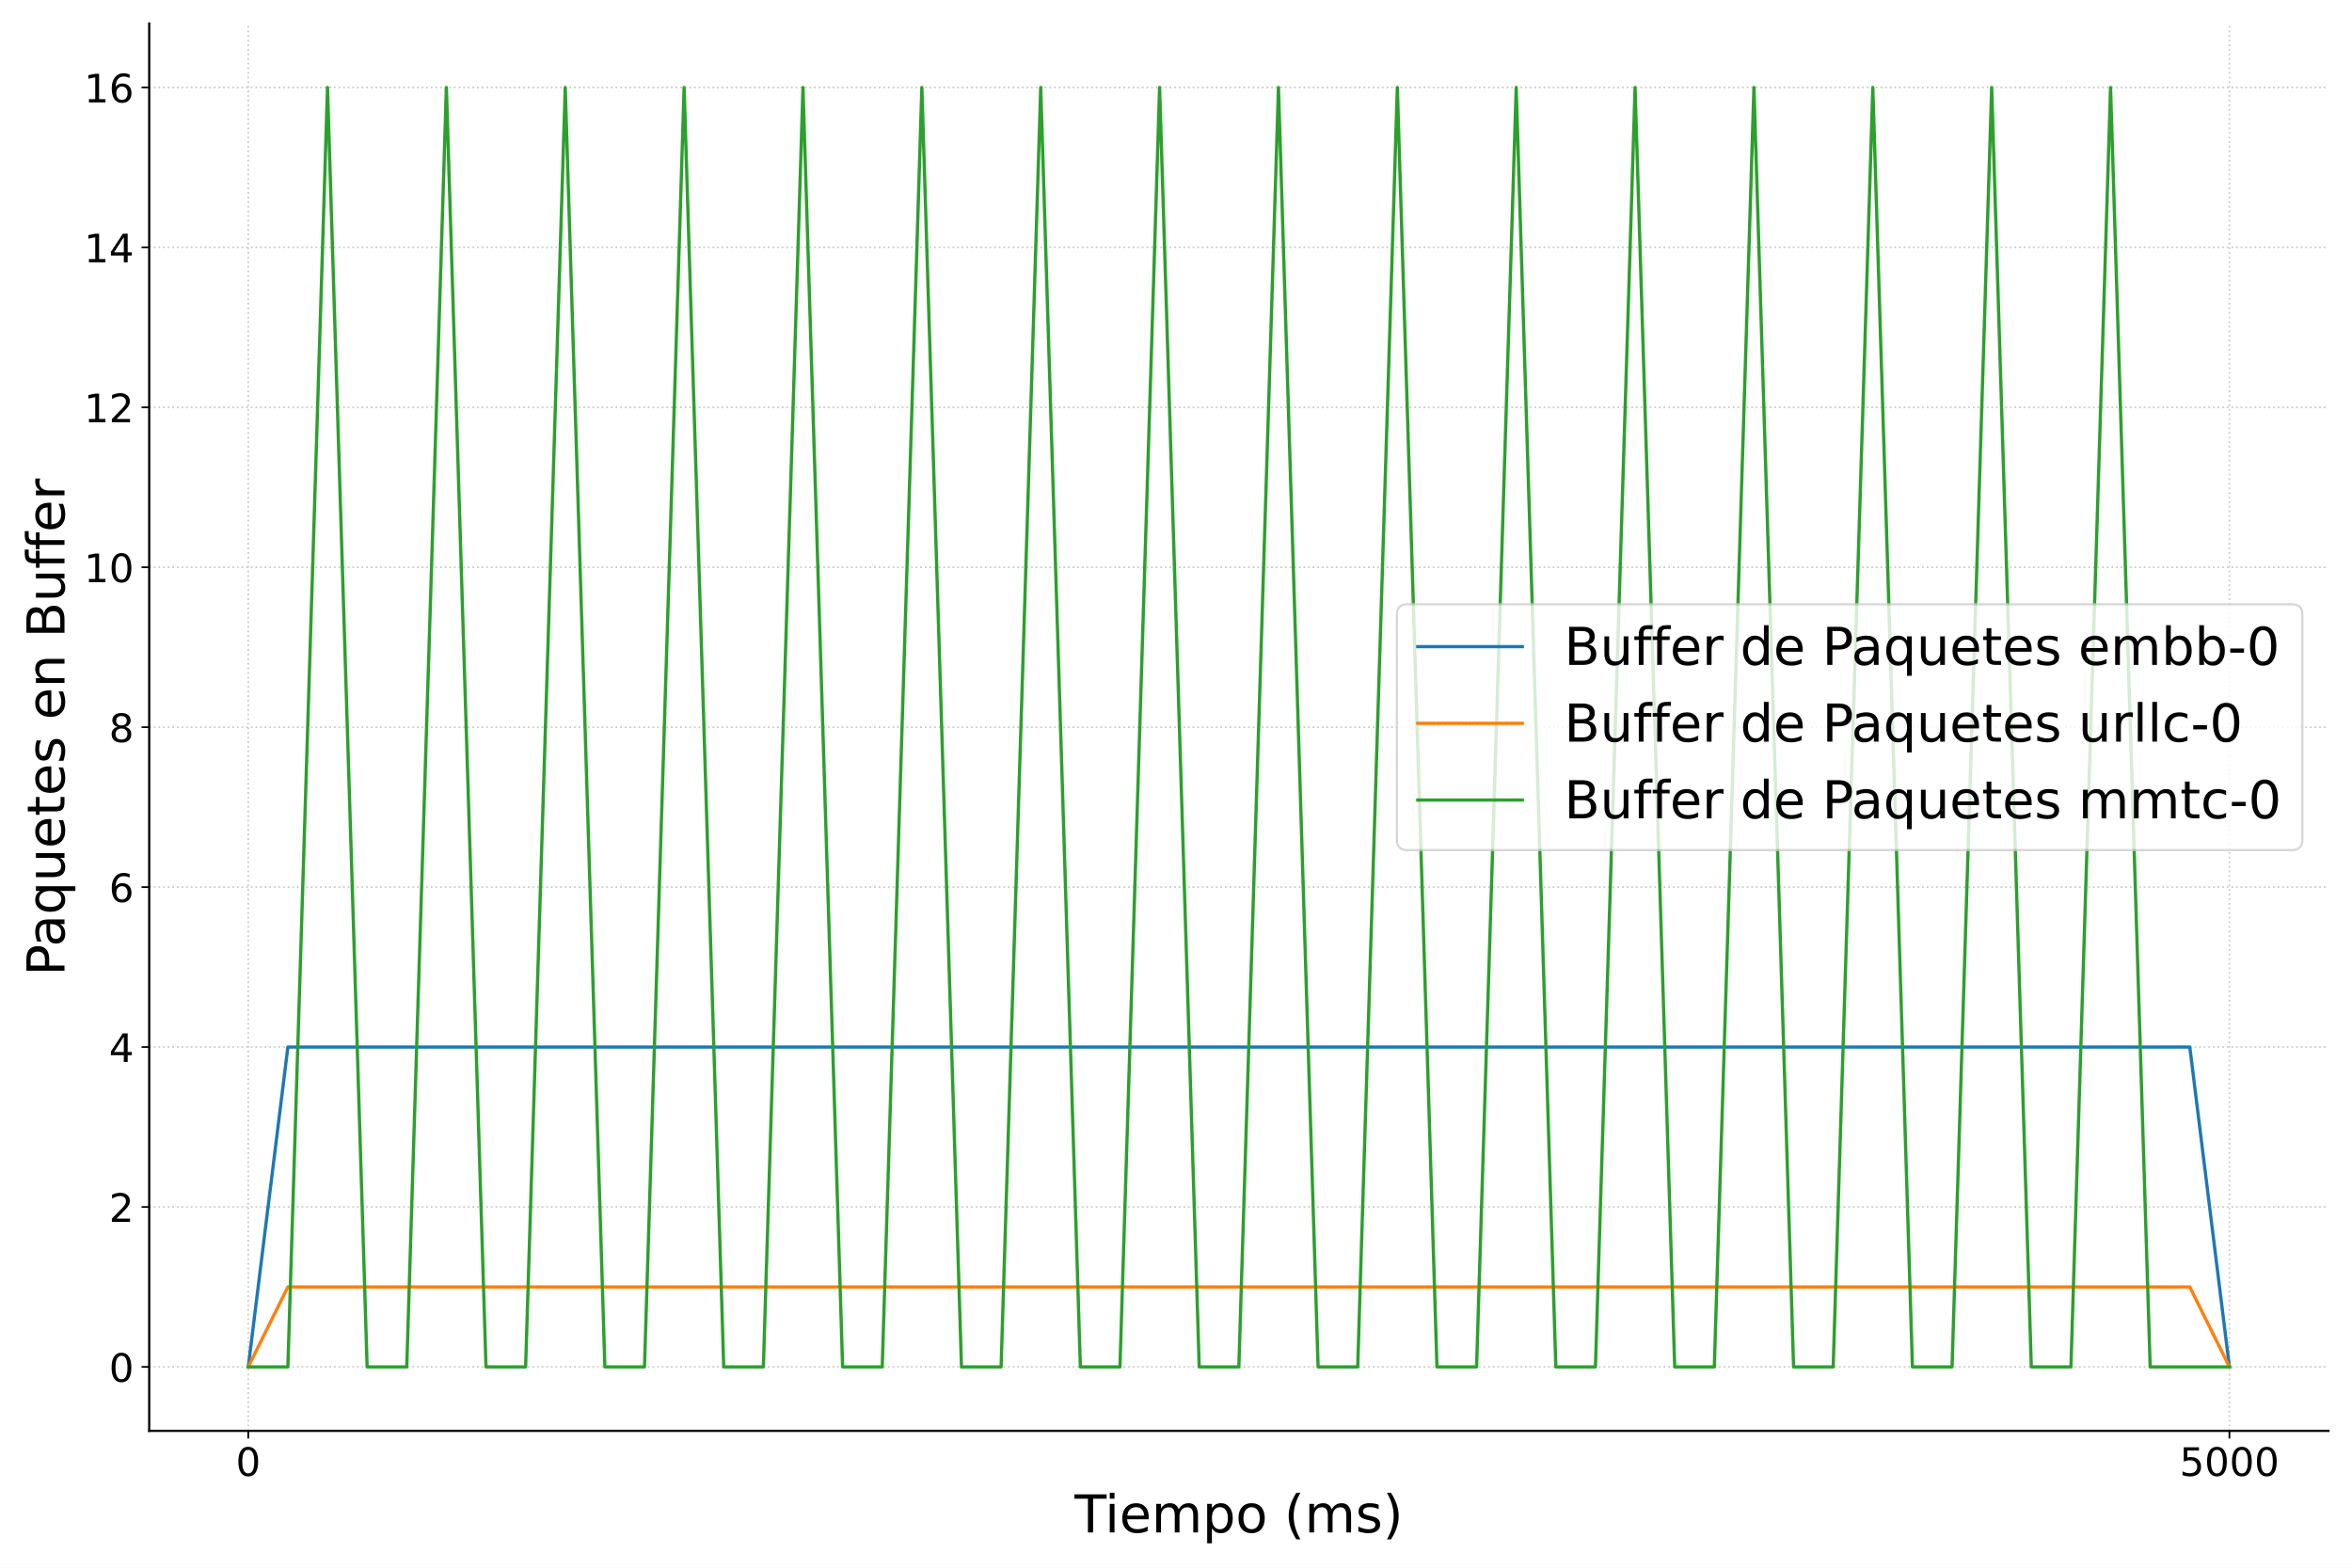
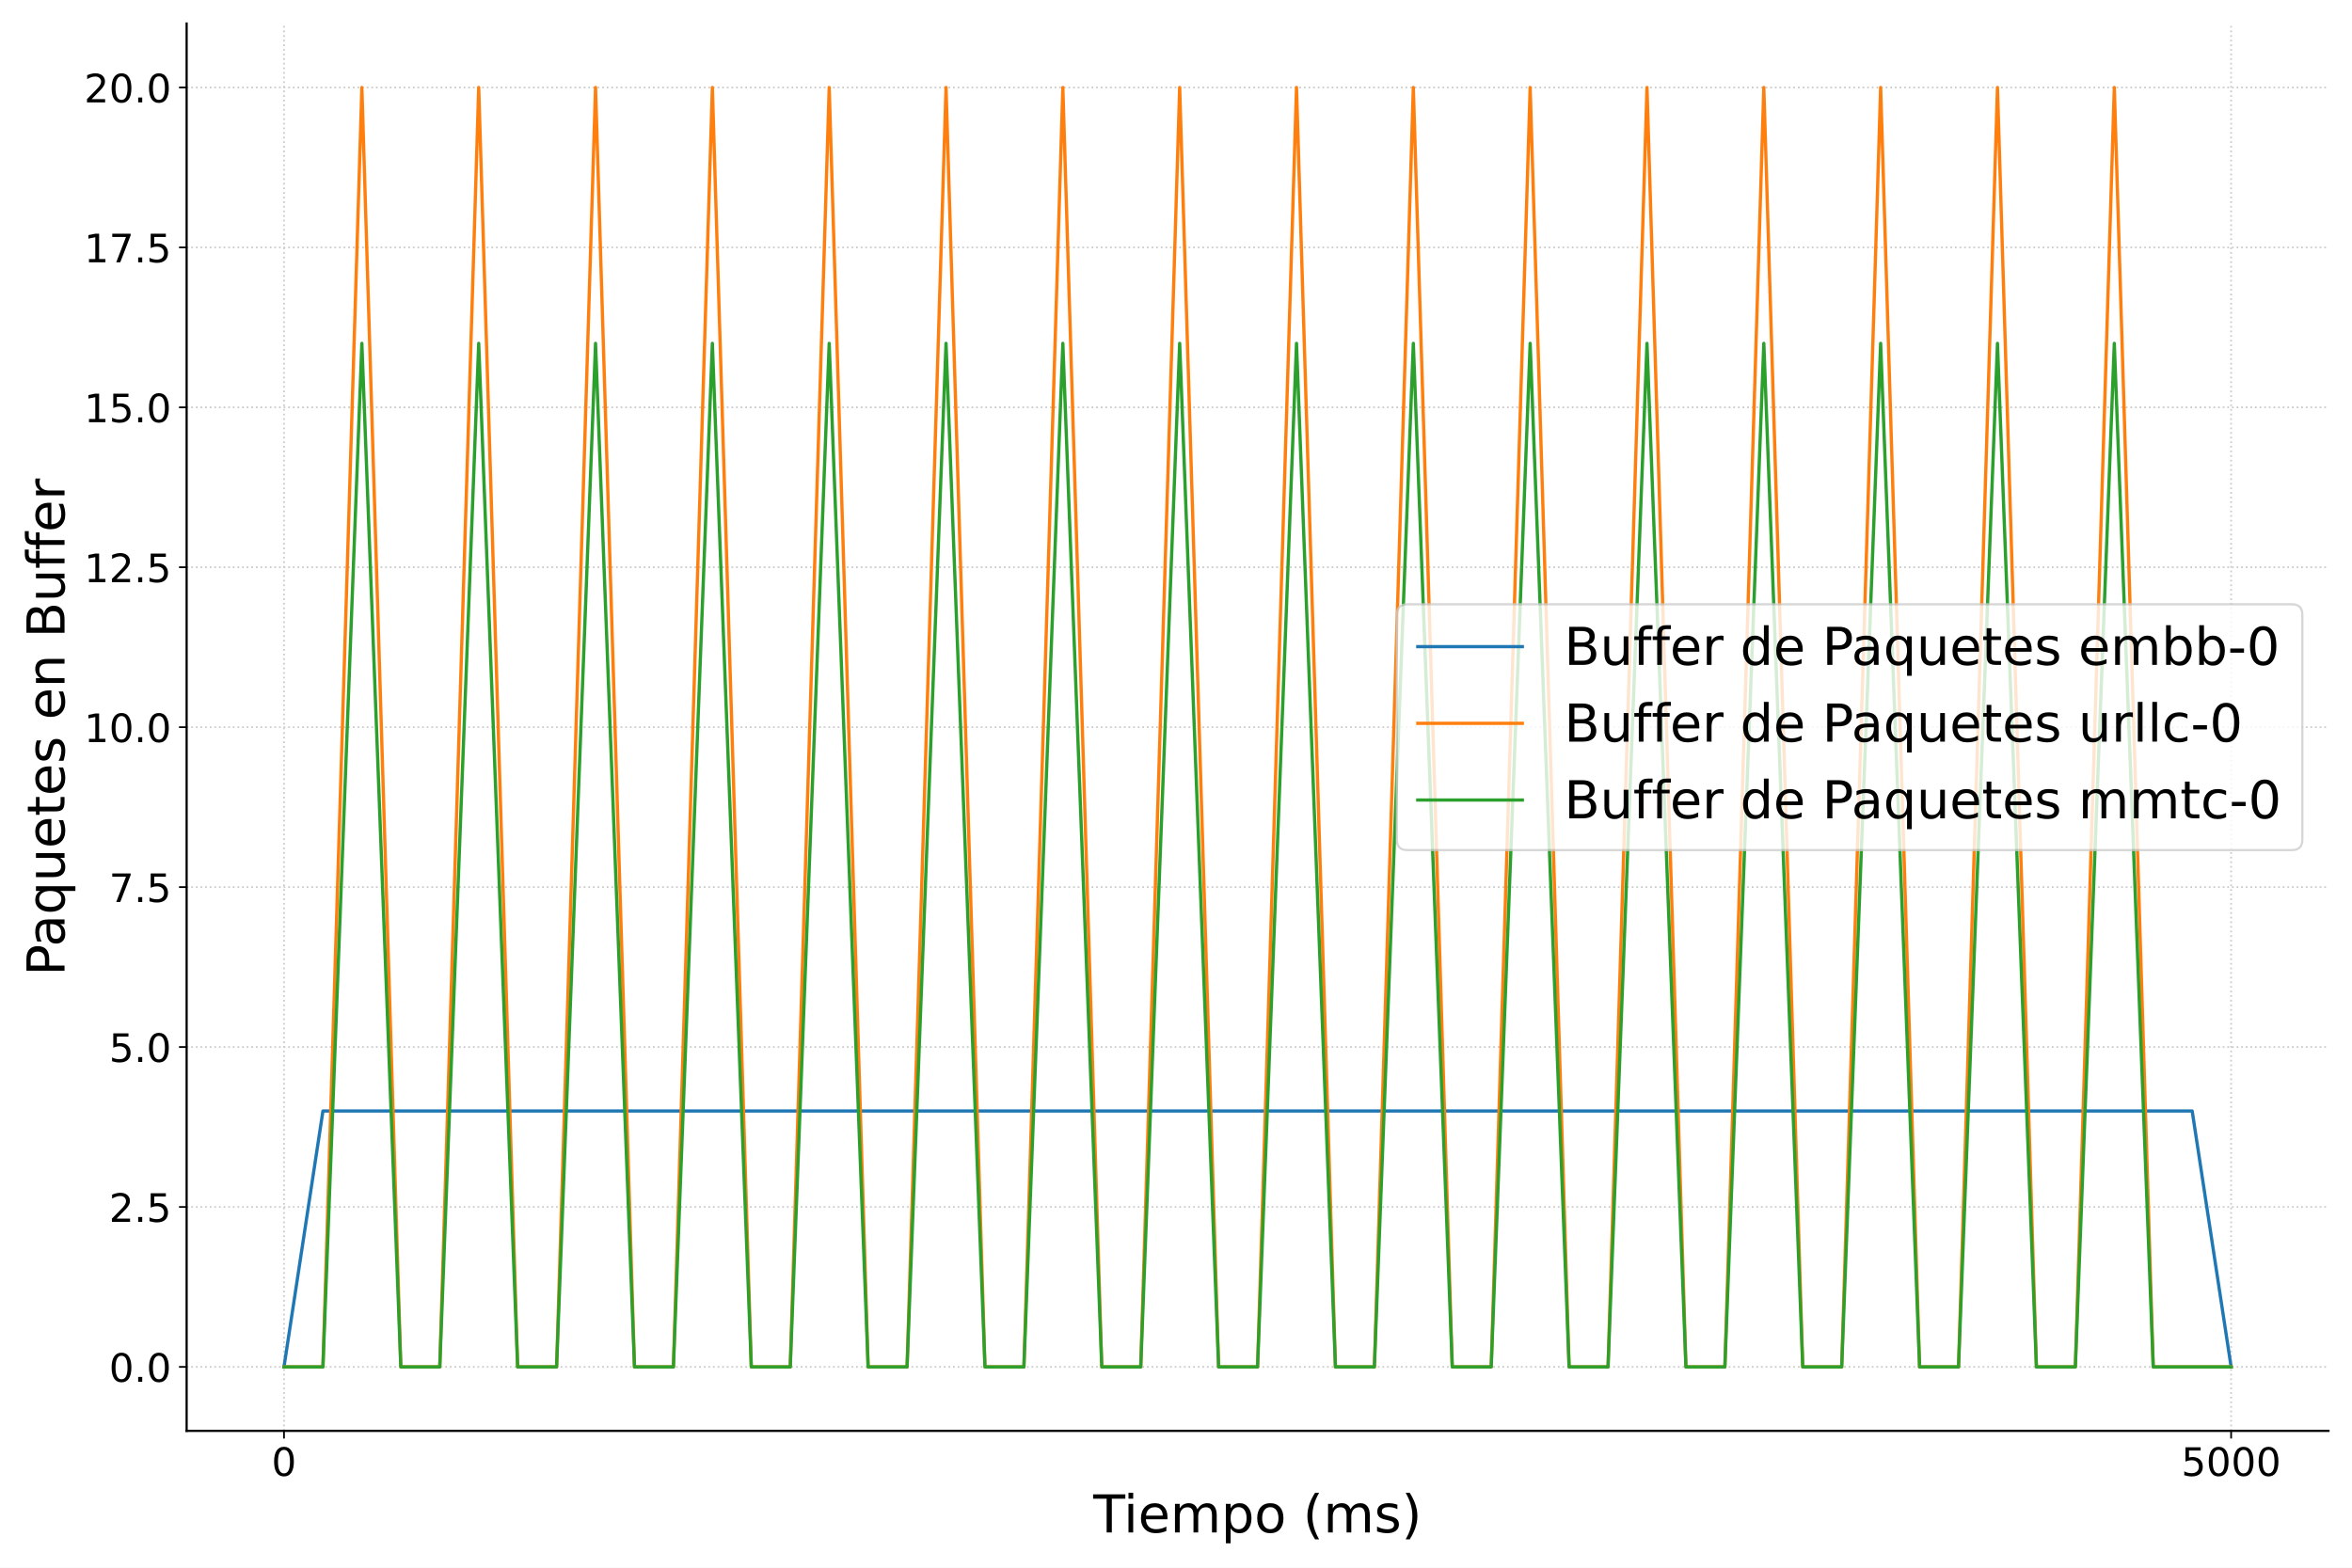
<svg xmlns="http://www.w3.org/2000/svg" xmlns:xlink="http://www.w3.org/1999/xlink" width="1080pt" height="720pt" viewBox="0 0 1080 720" version="1.1">
  <defs>
    <style type="text/css">*{stroke-linejoin: round; stroke-linecap: butt}</style>
  </defs>
  <g id="figure_1">
    <g id="patch_1">
      <path d="M 0 720  L 1080 720  L 1080 0  L 0 0  z " style="fill: #ffffff" />
    </g>
    <g id="axes_1">
      <g id="patch_2">
-         <path d="M 68.51 657.16  L 1069.2 657.16  L 1069.2 10.8  L 68.51 10.8  z " style="fill: #ffffff" />
+         <path d="M 85.7 657.16  L 1069.2 657.16  L 1069.2 10.8  L 85.7 10.8  z " style="fill: #ffffff" />
      </g>
      <g id="matplotlib.axis_1">
        <g id="xtick_1">
          <g id="line2d_1">
-             <path d="M 113.996 657.16  L 113.996 10.8  " clip-path="url(#pd07a4bc8cd)" style="fill: none; stroke-dasharray: 0.8,1.32; stroke-dashoffset: 0; stroke: #cccccc; stroke-width: 0.8" />
+             <path d="M 130.405 657.16  L 130.405 10.8  " clip-path="url(#p258add3bce)" style="fill: none; stroke-dasharray: 0.8,1.32; stroke-dashoffset: 0; stroke: #cccccc; stroke-width: 0.8" />
          </g>
          <g id="line2d_2">
            <defs>
-               <path id="mb78ee689a9" d="M 0 0  L 0 3.5  " style="stroke: #000000; stroke-width: 0.8" />
-             </defs>
-             <g>
-               <use xlink:href="#mb78ee689a9" x="113.996" y="657.16" style="stroke: #000000; stroke-width: 0.8" />
+               <path id="m4ba934e1a2" d="M 0 0  L 0 3.5  " style="stroke: #000000; stroke-width: 0.8" />
+             </defs>
+             <g>
+               <use xlink:href="#m4ba934e1a2" x="130.405" y="657.16" style="stroke: #000000; stroke-width: 0.8" />
            </g>
          </g>
          <g id="text_1">
-             <g transform="translate(108.2697 677.8372) scale(0.18 -0.18)">
+             <g transform="translate(124.6783 677.8372) scale(0.18 -0.18)">
              <defs>
                <path id="DejaVuSans-30" d="M 2034 4250  Q 1547 4250 1301 3770  Q 1056 3291 1056 2328  Q 1056 1369 1301 889  Q 1547 409 2034 409  Q 2525 409 2770 889  Q 3016 1369 3016 2328  Q 3016 3291 2770 3770  Q 2525 4250 2034 4250  z M 2034 4750  Q 2819 4750 3233 4129  Q 3647 3509 3647 2328  Q 3647 1150 3233 529  Q 2819 -91 2034 -91  Q 1250 -91 836 529  Q 422 1150 422 2328  Q 422 3509 836 4129  Q 1250 4750 2034 4750  z " transform="scale(0.015625)" />
              </defs>
              <use xlink:href="#DejaVuSans-30" />
            </g>
          </g>
        </g>
        <g id="xtick_2">
          <g id="line2d_3">
-             <path d="M 1023.714 657.16  L 1023.714 10.8  " clip-path="url(#pd07a4bc8cd)" style="fill: none; stroke-dasharray: 0.8,1.32; stroke-dashoffset: 0; stroke: #cccccc; stroke-width: 0.8" />
+             <path d="M 1024.495 657.16  L 1024.495 10.8  " clip-path="url(#p258add3bce)" style="fill: none; stroke-dasharray: 0.8,1.32; stroke-dashoffset: 0; stroke: #cccccc; stroke-width: 0.8" />
          </g>
          <g id="line2d_4">
            <g>
-               <use xlink:href="#mb78ee689a9" x="1023.714" y="657.16" style="stroke: #000000; stroke-width: 0.8" />
+               <use xlink:href="#m4ba934e1a2" x="1024.495" y="657.16" style="stroke: #000000; stroke-width: 0.8" />
            </g>
          </g>
          <g id="text_2">
-             <g transform="translate(1000.809 677.8372) scale(0.18 -0.18)">
+             <g transform="translate(1001.59 677.8372) scale(0.18 -0.18)">
              <defs>
                <path id="DejaVuSans-35" d="M 691 4666  L 3169 4666  L 3169 4134  L 1269 4134  L 1269 2991  Q 1406 3038 1543 3061  Q 1681 3084 1819 3084  Q 2600 3084 3056 2656  Q 3513 2228 3513 1497  Q 3513 744 3044 326  Q 2575 -91 1722 -91  Q 1428 -91 1123 -41  Q 819 9 494 109  L 494 744  Q 775 591 1075 516  Q 1375 441 1709 441  Q 2250 441 2565 725  Q 2881 1009 2881 1497  Q 2881 1984 2565 2268  Q 2250 2553 1709 2553  Q 1456 2553 1204 2497  Q 953 2441 691 2322  L 691 4666  z " transform="scale(0.015625)" />
              </defs>
              <use xlink:href="#DejaVuSans-35" />
              <use xlink:href="#DejaVuSans-30" x="63.623" />
              <use xlink:href="#DejaVuSans-30" x="127.246" />
              <use xlink:href="#DejaVuSans-30" x="190.869" />
            </g>
          </g>
        </g>
        <g id="text_3">
-           <g transform="translate(493.4162 703.8169) scale(0.24 -0.24)">
+           <g transform="translate(502.0113 703.8169) scale(0.24 -0.24)">
            <defs>
              <path id="DejaVuSans-54" d="M -19 4666  L 3928 4666  L 3928 4134  L 2272 4134  L 2272 0  L 1638 0  L 1638 4134  L -19 4134  L -19 4666  z " transform="scale(0.015625)" />
              <path id="DejaVuSans-69" d="M 603 3500  L 1178 3500  L 1178 0  L 603 0  L 603 3500  z M 603 4863  L 1178 4863  L 1178 4134  L 603 4134  L 603 4863  z " transform="scale(0.015625)" />
              <path id="DejaVuSans-65" d="M 3597 1894  L 3597 1613  L 953 1613  Q 991 1019 1311 708  Q 1631 397 2203 397  Q 2534 397 2845 478  Q 3156 559 3463 722  L 3463 178  Q 3153 47 2828 -22  Q 2503 -91 2169 -91  Q 1331 -91 842 396  Q 353 884 353 1716  Q 353 2575 817 3079  Q 1281 3584 2069 3584  Q 2775 3584 3186 3129  Q 3597 2675 3597 1894  z M 3022 2063  Q 3016 2534 2758 2815  Q 2500 3097 2075 3097  Q 1594 3097 1305 2825  Q 1016 2553 972 2059  L 3022 2063  z " transform="scale(0.015625)" />
              <path id="DejaVuSans-6d" d="M 3328 2828  Q 3544 3216 3844 3400  Q 4144 3584 4550 3584  Q 5097 3584 5394 3201  Q 5691 2819 5691 2113  L 5691 0  L 5113 0  L 5113 2094  Q 5113 2597 4934 2840  Q 4756 3084 4391 3084  Q 3944 3084 3684 2787  Q 3425 2491 3425 1978  L 3425 0  L 2847 0  L 2847 2094  Q 2847 2600 2669 2842  Q 2491 3084 2119 3084  Q 1678 3084 1418 2786  Q 1159 2488 1159 1978  L 1159 0  L 581 0  L 581 3500  L 1159 3500  L 1159 2956  Q 1356 3278 1631 3431  Q 1906 3584 2284 3584  Q 2666 3584 2933 3390  Q 3200 3197 3328 2828  z " transform="scale(0.015625)" />
              <path id="DejaVuSans-70" d="M 1159 525  L 1159 -1331  L 581 -1331  L 581 3500  L 1159 3500  L 1159 2969  Q 1341 3281 1617 3432  Q 1894 3584 2278 3584  Q 2916 3584 3314 3078  Q 3713 2572 3713 1747  Q 3713 922 3314 415  Q 2916 -91 2278 -91  Q 1894 -91 1617 61  Q 1341 213 1159 525  z M 3116 1747  Q 3116 2381 2855 2742  Q 2594 3103 2138 3103  Q 1681 3103 1420 2742  Q 1159 2381 1159 1747  Q 1159 1113 1420 752  Q 1681 391 2138 391  Q 2594 391 2855 752  Q 3116 1113 3116 1747  z " transform="scale(0.015625)" />
              <path id="DejaVuSans-6f" d="M 1959 3097  Q 1497 3097 1228 2736  Q 959 2375 959 1747  Q 959 1119 1226 758  Q 1494 397 1959 397  Q 2419 397 2687 759  Q 2956 1122 2956 1747  Q 2956 2369 2687 2733  Q 2419 3097 1959 3097  z M 1959 3584  Q 2709 3584 3137 3096  Q 3566 2609 3566 1747  Q 3566 888 3137 398  Q 2709 -91 1959 -91  Q 1206 -91 779 398  Q 353 888 353 1747  Q 353 2609 779 3096  Q 1206 3584 1959 3584  z " transform="scale(0.015625)" />
              <path id="DejaVuSans-20" transform="scale(0.015625)" />
              <path id="DejaVuSans-28" d="M 1984 4856  Q 1566 4138 1362 3434  Q 1159 2731 1159 2009  Q 1159 1288 1364 580  Q 1569 -128 1984 -844  L 1484 -844  Q 1016 -109 783 600  Q 550 1309 550 2009  Q 550 2706 781 3412  Q 1013 4119 1484 4856  L 1984 4856  z " transform="scale(0.015625)" />
              <path id="DejaVuSans-73" d="M 2834 3397  L 2834 2853  Q 2591 2978 2328 3040  Q 2066 3103 1784 3103  Q 1356 3103 1142 2972  Q 928 2841 928 2578  Q 928 2378 1081 2264  Q 1234 2150 1697 2047  L 1894 2003  Q 2506 1872 2764 1633  Q 3022 1394 3022 966  Q 3022 478 2636 193  Q 2250 -91 1575 -91  Q 1294 -91 989 -36  Q 684 19 347 128  L 347 722  Q 666 556 975 473  Q 1284 391 1588 391  Q 1994 391 2212 530  Q 2431 669 2431 922  Q 2431 1156 2273 1281  Q 2116 1406 1581 1522  L 1381 1569  Q 847 1681 609 1914  Q 372 2147 372 2553  Q 372 3047 722 3315  Q 1072 3584 1716 3584  Q 2034 3584 2315 3537  Q 2597 3491 2834 3397  z " transform="scale(0.015625)" />
              <path id="DejaVuSans-29" d="M 513 4856  L 1013 4856  Q 1481 4119 1714 3412  Q 1947 2706 1947 2009  Q 1947 1309 1714 600  Q 1481 -109 1013 -844  L 513 -844  Q 928 -128 1133 580  Q 1338 1288 1338 2009  Q 1338 2731 1133 3434  Q 928 4138 513 4856  z " transform="scale(0.015625)" />
            </defs>
            <use xlink:href="#DejaVuSans-54" />
            <use xlink:href="#DejaVuSans-69" x="57.959" />
            <use xlink:href="#DejaVuSans-65" x="85.742" />
            <use xlink:href="#DejaVuSans-6d" x="147.266" />
            <use xlink:href="#DejaVuSans-70" x="244.678" />
            <use xlink:href="#DejaVuSans-6f" x="308.154" />
            <use xlink:href="#DejaVuSans-20" x="369.336" />
            <use xlink:href="#DejaVuSans-28" x="401.123" />
            <use xlink:href="#DejaVuSans-6d" x="440.137" />
            <use xlink:href="#DejaVuSans-73" x="537.549" />
            <use xlink:href="#DejaVuSans-29" x="589.648" />
          </g>
        </g>
      </g>
      <g id="matplotlib.axis_2">
        <g id="ytick_1">
          <g id="line2d_5">
-             <path d="M 68.51 627.78  L 1069.2 627.78  " clip-path="url(#pd07a4bc8cd)" style="fill: none; stroke-dasharray: 0.8,1.32; stroke-dashoffset: 0; stroke: #cccccc; stroke-width: 0.8" />
+             <path d="M 85.7 627.78  L 1069.2 627.78  " clip-path="url(#p258add3bce)" style="fill: none; stroke-dasharray: 0.8,1.32; stroke-dashoffset: 0; stroke: #cccccc; stroke-width: 0.8" />
          </g>
          <g id="line2d_6">
            <defs>
-               <path id="m07094b5375" d="M 0 0  L -3.5 0  " style="stroke: #000000; stroke-width: 0.8" />
-             </defs>
-             <g>
-               <use xlink:href="#m07094b5375" x="68.51" y="627.78" style="stroke: #000000; stroke-width: 0.8" />
+               <path id="mcdfabe8290" d="M 0 0  L -3.5 0  " style="stroke: #000000; stroke-width: 0.8" />
+             </defs>
+             <g>
+               <use xlink:href="#mcdfabe8290" x="85.7" y="627.78" style="stroke: #000000; stroke-width: 0.8" />
            </g>
          </g>
          <g id="text_4">
-             <g transform="translate(50.0575 634.6186) scale(0.18 -0.18)">
+             <g transform="translate(50.07438 634.6186) scale(0.18 -0.18)">
+               <defs>
+                 <path id="DejaVuSans-2e" d="M 684 794  L 1344 794  L 1344 0  L 684 0  L 684 794  z " transform="scale(0.015625)" />
+               </defs>
              <use xlink:href="#DejaVuSans-30" />
+               <use xlink:href="#DejaVuSans-2e" x="63.623" />
+               <use xlink:href="#DejaVuSans-30" x="95.41" />
            </g>
          </g>
        </g>
        <g id="ytick_2">
          <g id="line2d_7">
-             <path d="M 68.51 554.33  L 1069.2 554.33  " clip-path="url(#pd07a4bc8cd)" style="fill: none; stroke-dasharray: 0.8,1.32; stroke-dashoffset: 0; stroke: #cccccc; stroke-width: 0.8" />
+             <path d="M 85.7 554.33  L 1069.2 554.33  " clip-path="url(#p258add3bce)" style="fill: none; stroke-dasharray: 0.8,1.32; stroke-dashoffset: 0; stroke: #cccccc; stroke-width: 0.8" />
          </g>
          <g id="line2d_8">
            <g>
-               <use xlink:href="#m07094b5375" x="68.51" y="554.33" style="stroke: #000000; stroke-width: 0.8" />
+               <use xlink:href="#mcdfabe8290" x="85.7" y="554.33" style="stroke: #000000; stroke-width: 0.8" />
            </g>
          </g>
          <g id="text_5">
-             <g transform="translate(50.0575 561.1686) scale(0.18 -0.18)">
+             <g transform="translate(50.07438 561.1686) scale(0.18 -0.18)">
              <defs>
                <path id="DejaVuSans-32" d="M 1228 531  L 3431 531  L 3431 0  L 469 0  L 469 531  Q 828 903 1448 1529  Q 2069 2156 2228 2338  Q 2531 2678 2651 2914  Q 2772 3150 2772 3378  Q 2772 3750 2511 3984  Q 2250 4219 1831 4219  Q 1534 4219 1204 4116  Q 875 4013 500 3803  L 500 4441  Q 881 4594 1212 4672  Q 1544 4750 1819 4750  Q 2544 4750 2975 4387  Q 3406 4025 3406 3419  Q 3406 3131 3298 2873  Q 3191 2616 2906 2266  Q 2828 2175 2409 1742  Q 1991 1309 1228 531  z " transform="scale(0.015625)" />
              </defs>
              <use xlink:href="#DejaVuSans-32" />
+               <use xlink:href="#DejaVuSans-2e" x="63.623" />
+               <use xlink:href="#DejaVuSans-35" x="95.41" />
            </g>
          </g>
        </g>
        <g id="ytick_3">
          <g id="line2d_9">
-             <path d="M 68.51 480.88  L 1069.2 480.88  " clip-path="url(#pd07a4bc8cd)" style="fill: none; stroke-dasharray: 0.8,1.32; stroke-dashoffset: 0; stroke: #cccccc; stroke-width: 0.8" />
+             <path d="M 85.7 480.88  L 1069.2 480.88  " clip-path="url(#p258add3bce)" style="fill: none; stroke-dasharray: 0.8,1.32; stroke-dashoffset: 0; stroke: #cccccc; stroke-width: 0.8" />
          </g>
          <g id="line2d_10">
            <g>
-               <use xlink:href="#m07094b5375" x="68.51" y="480.88" style="stroke: #000000; stroke-width: 0.8" />
+               <use xlink:href="#mcdfabe8290" x="85.7" y="480.88" style="stroke: #000000; stroke-width: 0.8" />
            </g>
          </g>
          <g id="text_6">
-             <g transform="translate(50.0575 487.7186) scale(0.18 -0.18)">
-               <defs>
-                 <path id="DejaVuSans-34" d="M 2419 4116  L 825 1625  L 2419 1625  L 2419 4116  z M 2253 4666  L 3047 4666  L 3047 1625  L 3713 1625  L 3713 1100  L 3047 1100  L 3047 0  L 2419 0  L 2419 1100  L 313 1100  L 313 1709  L 2253 4666  z " transform="scale(0.015625)" />
-               </defs>
-               <use xlink:href="#DejaVuSans-34" />
+             <g transform="translate(50.07438 487.7186) scale(0.18 -0.18)">
+               <use xlink:href="#DejaVuSans-35" />
+               <use xlink:href="#DejaVuSans-2e" x="63.623" />
+               <use xlink:href="#DejaVuSans-30" x="95.41" />
            </g>
          </g>
        </g>
        <g id="ytick_4">
          <g id="line2d_11">
-             <path d="M 68.51 407.43  L 1069.2 407.43  " clip-path="url(#pd07a4bc8cd)" style="fill: none; stroke-dasharray: 0.8,1.32; stroke-dashoffset: 0; stroke: #cccccc; stroke-width: 0.8" />
+             <path d="M 85.7 407.43  L 1069.2 407.43  " clip-path="url(#p258add3bce)" style="fill: none; stroke-dasharray: 0.8,1.32; stroke-dashoffset: 0; stroke: #cccccc; stroke-width: 0.8" />
          </g>
          <g id="line2d_12">
            <g>
-               <use xlink:href="#m07094b5375" x="68.51" y="407.43" style="stroke: #000000; stroke-width: 0.8" />
+               <use xlink:href="#mcdfabe8290" x="85.7" y="407.43" style="stroke: #000000; stroke-width: 0.8" />
            </g>
          </g>
          <g id="text_7">
-             <g transform="translate(50.0575 414.2686) scale(0.18 -0.18)">
-               <defs>
-                 <path id="DejaVuSans-36" d="M 2113 2584  Q 1688 2584 1439 2293  Q 1191 2003 1191 1497  Q 1191 994 1439 701  Q 1688 409 2113 409  Q 2538 409 2786 701  Q 3034 994 3034 1497  Q 3034 2003 2786 2293  Q 2538 2584 2113 2584  z M 3366 4563  L 3366 3988  Q 3128 4100 2886 4159  Q 2644 4219 2406 4219  Q 1781 4219 1451 3797  Q 1122 3375 1075 2522  Q 1259 2794 1537 2939  Q 1816 3084 2150 3084  Q 2853 3084 3261 2657  Q 3669 2231 3669 1497  Q 3669 778 3244 343  Q 2819 -91 2113 -91  Q 1303 -91 875 529  Q 447 1150 447 2328  Q 447 3434 972 4092  Q 1497 4750 2381 4750  Q 2619 4750 2861 4703  Q 3103 4656 3366 4563  z " transform="scale(0.015625)" />
-               </defs>
-               <use xlink:href="#DejaVuSans-36" />
+             <g transform="translate(50.07438 414.2686) scale(0.18 -0.18)">
+               <defs>
+                 <path id="DejaVuSans-37" d="M 525 4666  L 3525 4666  L 3525 4397  L 1831 0  L 1172 0  L 2766 4134  L 525 4134  L 525 4666  z " transform="scale(0.015625)" />
+               </defs>
+               <use xlink:href="#DejaVuSans-37" />
+               <use xlink:href="#DejaVuSans-2e" x="63.623" />
+               <use xlink:href="#DejaVuSans-35" x="95.41" />
            </g>
          </g>
        </g>
        <g id="ytick_5">
          <g id="line2d_13">
-             <path d="M 68.51 333.98  L 1069.2 333.98  " clip-path="url(#pd07a4bc8cd)" style="fill: none; stroke-dasharray: 0.8,1.32; stroke-dashoffset: 0; stroke: #cccccc; stroke-width: 0.8" />
+             <path d="M 85.7 333.98  L 1069.2 333.98  " clip-path="url(#p258add3bce)" style="fill: none; stroke-dasharray: 0.8,1.32; stroke-dashoffset: 0; stroke: #cccccc; stroke-width: 0.8" />
          </g>
          <g id="line2d_14">
            <g>
-               <use xlink:href="#m07094b5375" x="68.51" y="333.98" style="stroke: #000000; stroke-width: 0.8" />
+               <use xlink:href="#mcdfabe8290" x="85.7" y="333.98" style="stroke: #000000; stroke-width: 0.8" />
            </g>
          </g>
          <g id="text_8">
-             <g transform="translate(50.0575 340.8186) scale(0.18 -0.18)">
-               <defs>
-                 <path id="DejaVuSans-38" d="M 2034 2216  Q 1584 2216 1326 1975  Q 1069 1734 1069 1313  Q 1069 891 1326 650  Q 1584 409 2034 409  Q 2484 409 2743 651  Q 3003 894 3003 1313  Q 3003 1734 2745 1975  Q 2488 2216 2034 2216  z M 1403 2484  Q 997 2584 770 2862  Q 544 3141 544 3541  Q 544 4100 942 4425  Q 1341 4750 2034 4750  Q 2731 4750 3128 4425  Q 3525 4100 3525 3541  Q 3525 3141 3298 2862  Q 3072 2584 2669 2484  Q 3125 2378 3379 2068  Q 3634 1759 3634 1313  Q 3634 634 3220 271  Q 2806 -91 2034 -91  Q 1263 -91 848 271  Q 434 634 434 1313  Q 434 1759 690 2068  Q 947 2378 1403 2484  z M 1172 3481  Q 1172 3119 1398 2916  Q 1625 2713 2034 2713  Q 2441 2713 2670 2916  Q 2900 3119 2900 3481  Q 2900 3844 2670 4047  Q 2441 4250 2034 4250  Q 1625 4250 1398 4047  Q 1172 3844 1172 3481  z " transform="scale(0.015625)" />
-               </defs>
-               <use xlink:href="#DejaVuSans-38" />
+             <g transform="translate(38.62188 340.8186) scale(0.18 -0.18)">
+               <defs>
+                 <path id="DejaVuSans-31" d="M 794 531  L 1825 531  L 1825 4091  L 703 3866  L 703 4441  L 1819 4666  L 2450 4666  L 2450 531  L 3481 531  L 3481 0  L 794 0  L 794 531  z " transform="scale(0.015625)" />
+               </defs>
+               <use xlink:href="#DejaVuSans-31" />
+               <use xlink:href="#DejaVuSans-30" x="63.623" />
+               <use xlink:href="#DejaVuSans-2e" x="127.246" />
+               <use xlink:href="#DejaVuSans-30" x="159.033" />
            </g>
          </g>
        </g>
        <g id="ytick_6">
          <g id="line2d_15">
-             <path d="M 68.51 260.53  L 1069.2 260.53  " clip-path="url(#pd07a4bc8cd)" style="fill: none; stroke-dasharray: 0.8,1.32; stroke-dashoffset: 0; stroke: #cccccc; stroke-width: 0.8" />
+             <path d="M 85.7 260.53  L 1069.2 260.53  " clip-path="url(#p258add3bce)" style="fill: none; stroke-dasharray: 0.8,1.32; stroke-dashoffset: 0; stroke: #cccccc; stroke-width: 0.8" />
          </g>
          <g id="line2d_16">
            <g>
-               <use xlink:href="#m07094b5375" x="68.51" y="260.53" style="stroke: #000000; stroke-width: 0.8" />
+               <use xlink:href="#mcdfabe8290" x="85.7" y="260.53" style="stroke: #000000; stroke-width: 0.8" />
            </g>
          </g>
          <g id="text_9">
-             <g transform="translate(38.605 267.3686) scale(0.18 -0.18)">
-               <defs>
-                 <path id="DejaVuSans-31" d="M 794 531  L 1825 531  L 1825 4091  L 703 3866  L 703 4441  L 1819 4666  L 2450 4666  L 2450 531  L 3481 531  L 3481 0  L 794 0  L 794 531  z " transform="scale(0.015625)" />
-               </defs>
+             <g transform="translate(38.62188 267.3686) scale(0.18 -0.18)">
              <use xlink:href="#DejaVuSans-31" />
-               <use xlink:href="#DejaVuSans-30" x="63.623" />
+               <use xlink:href="#DejaVuSans-32" x="63.623" />
+               <use xlink:href="#DejaVuSans-2e" x="127.246" />
+               <use xlink:href="#DejaVuSans-35" x="159.033" />
            </g>
          </g>
        </g>
        <g id="ytick_7">
          <g id="line2d_17">
-             <path d="M 68.51 187.08  L 1069.2 187.08  " clip-path="url(#pd07a4bc8cd)" style="fill: none; stroke-dasharray: 0.8,1.32; stroke-dashoffset: 0; stroke: #cccccc; stroke-width: 0.8" />
+             <path d="M 85.7 187.08  L 1069.2 187.08  " clip-path="url(#p258add3bce)" style="fill: none; stroke-dasharray: 0.8,1.32; stroke-dashoffset: 0; stroke: #cccccc; stroke-width: 0.8" />
          </g>
          <g id="line2d_18">
            <g>
-               <use xlink:href="#m07094b5375" x="68.51" y="187.08" style="stroke: #000000; stroke-width: 0.8" />
+               <use xlink:href="#mcdfabe8290" x="85.7" y="187.08" style="stroke: #000000; stroke-width: 0.8" />
            </g>
          </g>
          <g id="text_10">
-             <g transform="translate(38.605 193.9186) scale(0.18 -0.18)">
+             <g transform="translate(38.62188 193.9186) scale(0.18 -0.18)">
              <use xlink:href="#DejaVuSans-31" />
-               <use xlink:href="#DejaVuSans-32" x="63.623" />
+               <use xlink:href="#DejaVuSans-35" x="63.623" />
+               <use xlink:href="#DejaVuSans-2e" x="127.246" />
+               <use xlink:href="#DejaVuSans-30" x="159.033" />
            </g>
          </g>
        </g>
        <g id="ytick_8">
          <g id="line2d_19">
-             <path d="M 68.51 113.63  L 1069.2 113.63  " clip-path="url(#pd07a4bc8cd)" style="fill: none; stroke-dasharray: 0.8,1.32; stroke-dashoffset: 0; stroke: #cccccc; stroke-width: 0.8" />
+             <path d="M 85.7 113.63  L 1069.2 113.63  " clip-path="url(#p258add3bce)" style="fill: none; stroke-dasharray: 0.8,1.32; stroke-dashoffset: 0; stroke: #cccccc; stroke-width: 0.8" />
          </g>
          <g id="line2d_20">
            <g>
-               <use xlink:href="#m07094b5375" x="68.51" y="113.63" style="stroke: #000000; stroke-width: 0.8" />
+               <use xlink:href="#mcdfabe8290" x="85.7" y="113.63" style="stroke: #000000; stroke-width: 0.8" />
            </g>
          </g>
          <g id="text_11">
-             <g transform="translate(38.605 120.4686) scale(0.18 -0.18)">
+             <g transform="translate(38.62188 120.4686) scale(0.18 -0.18)">
              <use xlink:href="#DejaVuSans-31" />
-               <use xlink:href="#DejaVuSans-34" x="63.623" />
+               <use xlink:href="#DejaVuSans-37" x="63.623" />
+               <use xlink:href="#DejaVuSans-2e" x="127.246" />
+               <use xlink:href="#DejaVuSans-35" x="159.033" />
            </g>
          </g>
        </g>
        <g id="ytick_9">
          <g id="line2d_21">
-             <path d="M 68.51 40.18  L 1069.2 40.18  " clip-path="url(#pd07a4bc8cd)" style="fill: none; stroke-dasharray: 0.8,1.32; stroke-dashoffset: 0; stroke: #cccccc; stroke-width: 0.8" />
+             <path d="M 85.7 40.18  L 1069.2 40.18  " clip-path="url(#p258add3bce)" style="fill: none; stroke-dasharray: 0.8,1.32; stroke-dashoffset: 0; stroke: #cccccc; stroke-width: 0.8" />
          </g>
          <g id="line2d_22">
            <g>
-               <use xlink:href="#m07094b5375" x="68.51" y="40.18" style="stroke: #000000; stroke-width: 0.8" />
+               <use xlink:href="#mcdfabe8290" x="85.7" y="40.18" style="stroke: #000000; stroke-width: 0.8" />
            </g>
          </g>
          <g id="text_12">
-             <g transform="translate(38.605 47.01859) scale(0.18 -0.18)">
-               <use xlink:href="#DejaVuSans-31" />
-               <use xlink:href="#DejaVuSans-36" x="63.623" />
+             <g transform="translate(38.62188 47.01859) scale(0.18 -0.18)">
+               <use xlink:href="#DejaVuSans-32" />
+               <use xlink:href="#DejaVuSans-30" x="63.623" />
+               <use xlink:href="#DejaVuSans-2e" x="127.246" />
+               <use xlink:href="#DejaVuSans-30" x="159.033" />
            </g>
          </g>
        </g>
        <g id="text_13">
-           <g transform="translate(29.61375 448.1956) rotate(-90) scale(0.24 -0.24)">
+           <g transform="translate(29.63062 448.1956) rotate(-90) scale(0.24 -0.24)">
            <defs>
              <path id="DejaVuSans-50" d="M 1259 4147  L 1259 2394  L 2053 2394  Q 2494 2394 2734 2622  Q 2975 2850 2975 3272  Q 2975 3691 2734 3919  Q 2494 4147 2053 4147  L 1259 4147  z M 628 4666  L 2053 4666  Q 2838 4666 3239 4311  Q 3641 3956 3641 3272  Q 3641 2581 3239 2228  Q 2838 1875 2053 1875  L 1259 1875  L 1259 0  L 628 0  L 628 4666  z " transform="scale(0.015625)" />
              <path id="DejaVuSans-61" d="M 2194 1759  Q 1497 1759 1228 1600  Q 959 1441 959 1056  Q 959 750 1161 570  Q 1363 391 1709 391  Q 2188 391 2477 730  Q 2766 1069 2766 1631  L 2766 1759  L 2194 1759  z M 3341 1997  L 3341 0  L 2766 0  L 2766 531  Q 2569 213 2275 61  Q 1981 -91 1556 -91  Q 1019 -91 701 211  Q 384 513 384 1019  Q 384 1609 779 1909  Q 1175 2209 1959 2209  L 2766 2209  L 2766 2266  Q 2766 2663 2505 2880  Q 2244 3097 1772 3097  Q 1472 3097 1187 3025  Q 903 2953 641 2809  L 641 3341  Q 956 3463 1253 3523  Q 1550 3584 1831 3584  Q 2591 3584 2966 3190  Q 3341 2797 3341 1997  z " transform="scale(0.015625)" />
              <path id="DejaVuSans-71" d="M 947 1747  Q 947 1113 1208 752  Q 1469 391 1925 391  Q 2381 391 2643 752  Q 2906 1113 2906 1747  Q 2906 2381 2643 2742  Q 2381 3103 1925 3103  Q 1469 3103 1208 2742  Q 947 2381 947 1747  z M 2906 525  Q 2725 213 2448 61  Q 2172 -91 1784 -91  Q 1150 -91 751 415  Q 353 922 353 1747  Q 353 2572 751 3078  Q 1150 3584 1784 3584  Q 2172 3584 2448 3432  Q 2725 3281 2906 2969  L 2906 3500  L 3481 3500  L 3481 -1331  L 2906 -1331  L 2906 525  z " transform="scale(0.015625)" />
              <path id="DejaVuSans-75" d="M 544 1381  L 544 3500  L 1119 3500  L 1119 1403  Q 1119 906 1312 657  Q 1506 409 1894 409  Q 2359 409 2629 706  Q 2900 1003 2900 1516  L 2900 3500  L 3475 3500  L 3475 0  L 2900 0  L 2900 538  Q 2691 219 2414 64  Q 2138 -91 1772 -91  Q 1169 -91 856 284  Q 544 659 544 1381  z M 1991 3584  L 1991 3584  z " transform="scale(0.015625)" />
              <path id="DejaVuSans-74" d="M 1172 4494  L 1172 3500  L 2356 3500  L 2356 3053  L 1172 3053  L 1172 1153  Q 1172 725 1289 603  Q 1406 481 1766 481  L 2356 481  L 2356 0  L 1766 0  Q 1100 0 847 248  Q 594 497 594 1153  L 594 3053  L 172 3053  L 172 3500  L 594 3500  L 594 4494  L 1172 4494  z " transform="scale(0.015625)" />
              <path id="DejaVuSans-6e" d="M 3513 2113  L 3513 0  L 2938 0  L 2938 2094  Q 2938 2591 2744 2837  Q 2550 3084 2163 3084  Q 1697 3084 1428 2787  Q 1159 2491 1159 1978  L 1159 0  L 581 0  L 581 3500  L 1159 3500  L 1159 2956  Q 1366 3272 1645 3428  Q 1925 3584 2291 3584  Q 2894 3584 3203 3211  Q 3513 2838 3513 2113  z " transform="scale(0.015625)" />
              <path id="DejaVuSans-42" d="M 1259 2228  L 1259 519  L 2272 519  Q 2781 519 3026 730  Q 3272 941 3272 1375  Q 3272 1813 3026 2020  Q 2781 2228 2272 2228  L 1259 2228  z M 1259 4147  L 1259 2741  L 2194 2741  Q 2656 2741 2882 2914  Q 3109 3088 3109 3444  Q 3109 3797 2882 3972  Q 2656 4147 2194 4147  L 1259 4147  z M 628 4666  L 2241 4666  Q 2963 4666 3353 4366  Q 3744 4066 3744 3513  Q 3744 3084 3544 2831  Q 3344 2578 2956 2516  Q 3422 2416 3680 2098  Q 3938 1781 3938 1306  Q 3938 681 3513 340  Q 3088 0 2303 0  L 628 0  L 628 4666  z " transform="scale(0.015625)" />
              <path id="DejaVuSans-66" d="M 2375 4863  L 2375 4384  L 1825 4384  Q 1516 4384 1395 4259  Q 1275 4134 1275 3809  L 1275 3500  L 2222 3500  L 2222 3053  L 1275 3053  L 1275 0  L 697 0  L 697 3053  L 147 3053  L 147 3500  L 697 3500  L 697 3744  Q 697 4328 969 4595  Q 1241 4863 1831 4863  L 2375 4863  z " transform="scale(0.015625)" />
              <path id="DejaVuSans-72" d="M 2631 2963  Q 2534 3019 2420 3045  Q 2306 3072 2169 3072  Q 1681 3072 1420 2755  Q 1159 2438 1159 1844  L 1159 0  L 581 0  L 581 3500  L 1159 3500  L 1159 2956  Q 1341 3275 1631 3429  Q 1922 3584 2338 3584  Q 2397 3584 2469 3576  Q 2541 3569 2628 3553  L 2631 2963  z " transform="scale(0.015625)" />
            </defs>
            <use xlink:href="#DejaVuSans-50" />
            <use xlink:href="#DejaVuSans-61" x="55.803" />
            <use xlink:href="#DejaVuSans-71" x="117.082" />
            <use xlink:href="#DejaVuSans-75" x="180.559" />
            <use xlink:href="#DejaVuSans-65" x="243.938" />
            <use xlink:href="#DejaVuSans-74" x="305.461" />
            <use xlink:href="#DejaVuSans-65" x="344.67" />
            <use xlink:href="#DejaVuSans-73" x="406.193" />
            <use xlink:href="#DejaVuSans-20" x="458.293" />
            <use xlink:href="#DejaVuSans-65" x="490.08" />
            <use xlink:href="#DejaVuSans-6e" x="551.604" />
            <use xlink:href="#DejaVuSans-20" x="614.982" />
            <use xlink:href="#DejaVuSans-42" x="646.77" />
            <use xlink:href="#DejaVuSans-75" x="715.373" />
            <use xlink:href="#DejaVuSans-66" x="778.752" />
            <use xlink:href="#DejaVuSans-66" x="813.957" />
            <use xlink:href="#DejaVuSans-65" x="849.162" />
            <use xlink:href="#DejaVuSans-72" x="910.686" />
          </g>
        </g>
      </g>
      <g id="line2d_23">
-         <path d="M 113.996 627.78  L 132.19 480.88  L 150.385 480.88  L 168.579 480.88  L 186.773 480.88  L 204.968 480.88  L 223.162 480.88  L 241.356 480.88  L 259.551 480.88  L 277.745 480.88  L 295.94 480.88  L 314.134 480.88  L 332.328 480.88  L 350.523 480.88  L 368.717 480.88  L 386.911 480.88  L 405.106 480.88  L 423.3 480.88  L 441.494 480.88  L 459.689 480.88  L 477.883 480.88  L 496.078 480.88  L 514.272 480.88  L 532.466 480.88  L 550.661 480.88  L 568.855 480.88  L 587.049 480.88  L 605.244 480.88  L 623.438 480.88  L 641.632 480.88  L 659.827 480.88  L 678.021 480.88  L 696.216 480.88  L 714.41 480.88  L 732.604 480.88  L 750.799 480.88  L 768.993 480.88  L 787.187 480.88  L 805.382 480.88  L 823.576 480.88  L 841.77 480.88  L 859.965 480.88  L 878.159 480.88  L 896.354 480.88  L 914.548 480.88  L 932.742 480.88  L 950.937 480.88  L 969.131 480.88  L 987.325 480.88  L 1005.52 480.88  L 1023.714 627.78  " clip-path="url(#pd07a4bc8cd)" style="fill: none; stroke: #1f77b4; stroke-width: 1.5; stroke-linecap: square" />
+         <path d="M 130.405 627.78  L 148.286 510.26  L 166.168 510.26  L 184.05 510.26  L 201.932 510.26  L 219.814 510.26  L 237.695 510.26  L 255.577 510.26  L 273.459 510.26  L 291.341 510.26  L 309.223 510.26  L 327.105 510.26  L 344.986 510.26  L 362.868 510.26  L 380.75 510.26  L 398.632 510.26  L 416.514 510.26  L 434.395 510.26  L 452.277 510.26  L 470.159 510.26  L 488.041 510.26  L 505.923 510.26  L 523.805 510.26  L 541.686 510.26  L 559.568 510.26  L 577.45 510.26  L 595.332 510.26  L 613.214 510.26  L 631.095 510.26  L 648.977 510.26  L 666.859 510.26  L 684.741 510.26  L 702.623 510.26  L 720.505 510.26  L 738.386 510.26  L 756.268 510.26  L 774.15 510.26  L 792.032 510.26  L 809.914 510.26  L 827.795 510.26  L 845.677 510.26  L 863.559 510.26  L 881.441 510.26  L 899.323 510.26  L 917.205 510.26  L 935.086 510.26  L 952.968 510.26  L 970.85 510.26  L 988.732 510.26  L 1006.614 510.26  L 1024.495 627.78  " clip-path="url(#p258add3bce)" style="fill: none; stroke: #1f77b4; stroke-width: 1.5; stroke-linecap: square" />
      </g>
      <g id="line2d_24">
-         <path d="M 113.996 627.78  L 132.19 591.055  L 150.385 591.055  L 168.579 591.055  L 186.773 591.055  L 204.968 591.055  L 223.162 591.055  L 241.356 591.055  L 259.551 591.055  L 277.745 591.055  L 295.94 591.055  L 314.134 591.055  L 332.328 591.055  L 350.523 591.055  L 368.717 591.055  L 386.911 591.055  L 405.106 591.055  L 423.3 591.055  L 441.494 591.055  L 459.689 591.055  L 477.883 591.055  L 496.078 591.055  L 514.272 591.055  L 532.466 591.055  L 550.661 591.055  L 568.855 591.055  L 587.049 591.055  L 605.244 591.055  L 623.438 591.055  L 641.632 591.055  L 659.827 591.055  L 678.021 591.055  L 696.216 591.055  L 714.41 591.055  L 732.604 591.055  L 750.799 591.055  L 768.993 591.055  L 787.187 591.055  L 805.382 591.055  L 823.576 591.055  L 841.77 591.055  L 859.965 591.055  L 878.159 591.055  L 896.354 591.055  L 914.548 591.055  L 932.742 591.055  L 950.937 591.055  L 969.131 591.055  L 987.325 591.055  L 1005.52 591.055  L 1023.714 627.78  " clip-path="url(#pd07a4bc8cd)" style="fill: none; stroke: #ff7f0e; stroke-width: 1.5; stroke-linecap: square" />
+         <path d="M 130.405 627.78  L 148.286 627.78  L 166.168 40.18  L 184.05 627.78  L 201.932 627.78  L 219.814 40.18  L 237.695 627.78  L 255.577 627.78  L 273.459 40.18  L 291.341 627.78  L 309.223 627.78  L 327.105 40.18  L 344.986 627.78  L 362.868 627.78  L 380.75 40.18  L 398.632 627.78  L 416.514 627.78  L 434.395 40.18  L 452.277 627.78  L 470.159 627.78  L 488.041 40.18  L 505.923 627.78  L 523.805 627.78  L 541.686 40.18  L 559.568 627.78  L 577.45 627.78  L 595.332 40.18  L 613.214 627.78  L 631.095 627.78  L 648.977 40.18  L 666.859 627.78  L 684.741 627.78  L 702.623 40.18  L 720.505 627.78  L 738.386 627.78  L 756.268 40.18  L 774.15 627.78  L 792.032 627.78  L 809.914 40.18  L 827.795 627.78  L 845.677 627.78  L 863.559 40.18  L 881.441 627.78  L 899.323 627.78  L 917.205 40.18  L 935.086 627.78  L 952.968 627.78  L 970.85 40.18  L 988.732 627.78  L 1006.614 627.78  L 1024.495 627.78  " clip-path="url(#p258add3bce)" style="fill: none; stroke: #ff7f0e; stroke-width: 1.5; stroke-linecap: square" />
      </g>
      <g id="line2d_25">
-         <path d="M 113.996 627.78  L 132.19 627.78  L 150.385 40.18  L 168.579 627.78  L 186.773 627.78  L 204.968 40.18  L 223.162 627.78  L 241.356 627.78  L 259.551 40.18  L 277.745 627.78  L 295.94 627.78  L 314.134 40.18  L 332.328 627.78  L 350.523 627.78  L 368.717 40.18  L 386.911 627.78  L 405.106 627.78  L 423.3 40.18  L 441.494 627.78  L 459.689 627.78  L 477.883 40.18  L 496.078 627.78  L 514.272 627.78  L 532.466 40.18  L 550.661 627.78  L 568.855 627.78  L 587.049 40.18  L 605.244 627.78  L 623.438 627.78  L 641.632 40.18  L 659.827 627.78  L 678.021 627.78  L 696.216 40.18  L 714.41 627.78  L 732.604 627.78  L 750.799 40.18  L 768.993 627.78  L 787.187 627.78  L 805.382 40.18  L 823.576 627.78  L 841.77 627.78  L 859.965 40.18  L 878.159 627.78  L 896.354 627.78  L 914.548 40.18  L 932.742 627.78  L 950.937 627.78  L 969.131 40.18  L 987.325 627.78  L 1005.52 627.78  L 1023.714 627.78  " clip-path="url(#pd07a4bc8cd)" style="fill: none; stroke: #2ca02c; stroke-width: 1.5; stroke-linecap: square" />
+         <path d="M 130.405 627.78  L 148.286 627.78  L 166.168 157.7  L 184.05 627.78  L 201.932 627.78  L 219.814 157.7  L 237.695 627.78  L 255.577 627.78  L 273.459 157.7  L 291.341 627.78  L 309.223 627.78  L 327.105 157.7  L 344.986 627.78  L 362.868 627.78  L 380.75 157.7  L 398.632 627.78  L 416.514 627.78  L 434.395 157.7  L 452.277 627.78  L 470.159 627.78  L 488.041 157.7  L 505.923 627.78  L 523.805 627.78  L 541.686 157.7  L 559.568 627.78  L 577.45 627.78  L 595.332 157.7  L 613.214 627.78  L 631.095 627.78  L 648.977 157.7  L 666.859 627.78  L 684.741 627.78  L 702.623 157.7  L 720.505 627.78  L 738.386 627.78  L 756.268 157.7  L 774.15 627.78  L 792.032 627.78  L 809.914 157.7  L 827.795 627.78  L 845.677 627.78  L 863.559 157.7  L 881.441 627.78  L 899.323 627.78  L 917.205 157.7  L 935.086 627.78  L 952.968 627.78  L 970.85 157.7  L 988.732 627.78  L 1006.614 627.78  L 1024.495 627.78  " clip-path="url(#p258add3bce)" style="fill: none; stroke: #2ca02c; stroke-width: 1.5; stroke-linecap: square" />
      </g>
      <g id="patch_3">
-         <path d="M 68.51 657.16  L 68.51 10.8  " style="fill: none; stroke: #000000; stroke-linejoin: miter; stroke-linecap: square" />
+         <path d="M 85.7 657.16  L 85.7 10.8  " style="fill: none; stroke: #000000; stroke-linejoin: miter; stroke-linecap: square" />
      </g>
      <g id="patch_4">
-         <path d="M 68.51 657.16  L 1069.2 657.16  " style="fill: none; stroke: #000000; stroke-linejoin: miter; stroke-linecap: square" />
+         <path d="M 85.7 657.16  L 1069.2 657.16  " style="fill: none; stroke: #000000; stroke-linejoin: miter; stroke-linecap: square" />
      </g>
      <g id="legend_1">
        <g id="patch_5">
          <path d="M 646.226 390.421  L 1052.4 390.421  Q 1057.2 390.421 1057.2 385.621  L 1057.2 282.339  Q 1057.2 277.539 1052.4 277.539  L 646.226 277.539  Q 641.426 277.539 641.426 282.339  L 641.426 385.621  Q 641.426 390.421 646.226 390.421  z " style="fill: #ffffff; opacity: 0.8; stroke: #cccccc; stroke-linejoin: miter" />
        </g>
        <g id="line2d_26">
          <path d="M 651.026 296.975  L 675.026 296.975  L 699.026 296.975  " style="fill: none; stroke: #1f77b4; stroke-width: 1.5; stroke-linecap: square" />
        </g>
        <g id="text_14">
          <g transform="translate(718.2263 305.375) scale(0.24 -0.24)">
            <defs>
              <path id="DejaVuSans-64" d="M 2906 2969  L 2906 4863  L 3481 4863  L 3481 0  L 2906 0  L 2906 525  Q 2725 213 2448 61  Q 2172 -91 1784 -91  Q 1150 -91 751 415  Q 353 922 353 1747  Q 353 2572 751 3078  Q 1150 3584 1784 3584  Q 2172 3584 2448 3432  Q 2725 3281 2906 2969  z M 947 1747  Q 947 1113 1208 752  Q 1469 391 1925 391  Q 2381 391 2643 752  Q 2906 1113 2906 1747  Q 2906 2381 2643 2742  Q 2381 3103 1925 3103  Q 1469 3103 1208 2742  Q 947 2381 947 1747  z " transform="scale(0.015625)" />
              <path id="DejaVuSans-62" d="M 3116 1747  Q 3116 2381 2855 2742  Q 2594 3103 2138 3103  Q 1681 3103 1420 2742  Q 1159 2381 1159 1747  Q 1159 1113 1420 752  Q 1681 391 2138 391  Q 2594 391 2855 752  Q 3116 1113 3116 1747  z M 1159 2969  Q 1341 3281 1617 3432  Q 1894 3584 2278 3584  Q 2916 3584 3314 3078  Q 3713 2572 3713 1747  Q 3713 922 3314 415  Q 2916 -91 2278 -91  Q 1894 -91 1617 61  Q 1341 213 1159 525  L 1159 0  L 581 0  L 581 4863  L 1159 4863  L 1159 2969  z " transform="scale(0.015625)" />
              <path id="DejaVuSans-2d" d="M 313 2009  L 1997 2009  L 1997 1497  L 313 1497  L 313 2009  z " transform="scale(0.015625)" />
            </defs>
            <use xlink:href="#DejaVuSans-42" />
            <use xlink:href="#DejaVuSans-75" x="68.604" />
            <use xlink:href="#DejaVuSans-66" x="131.982" />
            <use xlink:href="#DejaVuSans-66" x="167.188" />
            <use xlink:href="#DejaVuSans-65" x="202.393" />
            <use xlink:href="#DejaVuSans-72" x="263.916" />
            <use xlink:href="#DejaVuSans-20" x="305.029" />
            <use xlink:href="#DejaVuSans-64" x="336.816" />
            <use xlink:href="#DejaVuSans-65" x="400.293" />
            <use xlink:href="#DejaVuSans-20" x="461.816" />
            <use xlink:href="#DejaVuSans-50" x="493.604" />
            <use xlink:href="#DejaVuSans-61" x="549.406" />
            <use xlink:href="#DejaVuSans-71" x="610.686" />
            <use xlink:href="#DejaVuSans-75" x="674.162" />
            <use xlink:href="#DejaVuSans-65" x="737.541" />
            <use xlink:href="#DejaVuSans-74" x="799.064" />
            <use xlink:href="#DejaVuSans-65" x="838.273" />
            <use xlink:href="#DejaVuSans-73" x="899.797" />
            <use xlink:href="#DejaVuSans-20" x="951.896" />
            <use xlink:href="#DejaVuSans-65" x="983.684" />
            <use xlink:href="#DejaVuSans-6d" x="1045.207" />
            <use xlink:href="#DejaVuSans-62" x="1142.619" />
            <use xlink:href="#DejaVuSans-62" x="1206.096" />
            <use xlink:href="#DejaVuSans-2d" x="1269.572" />
            <use xlink:href="#DejaVuSans-30" x="1305.656" />
          </g>
        </g>
        <g id="line2d_27">
          <path d="M 651.026 332.202  L 675.026 332.202  L 699.026 332.202  " style="fill: none; stroke: #ff7f0e; stroke-width: 1.5; stroke-linecap: square" />
        </g>
        <g id="text_15">
          <g transform="translate(718.2263 340.6025) scale(0.24 -0.24)">
            <defs>
              <path id="DejaVuSans-6c" d="M 603 4863  L 1178 4863  L 1178 0  L 603 0  L 603 4863  z " transform="scale(0.015625)" />
              <path id="DejaVuSans-63" d="M 3122 3366  L 3122 2828  Q 2878 2963 2633 3030  Q 2388 3097 2138 3097  Q 1578 3097 1268 2742  Q 959 2388 959 1747  Q 959 1106 1268 751  Q 1578 397 2138 397  Q 2388 397 2633 464  Q 2878 531 3122 666  L 3122 134  Q 2881 22 2623 -34  Q 2366 -91 2075 -91  Q 1284 -91 818 406  Q 353 903 353 1747  Q 353 2603 823 3093  Q 1294 3584 2113 3584  Q 2378 3584 2631 3529  Q 2884 3475 3122 3366  z " transform="scale(0.015625)" />
            </defs>
            <use xlink:href="#DejaVuSans-42" />
            <use xlink:href="#DejaVuSans-75" x="68.604" />
            <use xlink:href="#DejaVuSans-66" x="131.982" />
            <use xlink:href="#DejaVuSans-66" x="167.188" />
            <use xlink:href="#DejaVuSans-65" x="202.393" />
            <use xlink:href="#DejaVuSans-72" x="263.916" />
            <use xlink:href="#DejaVuSans-20" x="305.029" />
            <use xlink:href="#DejaVuSans-64" x="336.816" />
            <use xlink:href="#DejaVuSans-65" x="400.293" />
            <use xlink:href="#DejaVuSans-20" x="461.816" />
            <use xlink:href="#DejaVuSans-50" x="493.604" />
            <use xlink:href="#DejaVuSans-61" x="549.406" />
            <use xlink:href="#DejaVuSans-71" x="610.686" />
            <use xlink:href="#DejaVuSans-75" x="674.162" />
            <use xlink:href="#DejaVuSans-65" x="737.541" />
            <use xlink:href="#DejaVuSans-74" x="799.064" />
            <use xlink:href="#DejaVuSans-65" x="838.273" />
            <use xlink:href="#DejaVuSans-73" x="899.797" />
            <use xlink:href="#DejaVuSans-20" x="951.896" />
            <use xlink:href="#DejaVuSans-75" x="983.684" />
            <use xlink:href="#DejaVuSans-72" x="1047.062" />
            <use xlink:href="#DejaVuSans-6c" x="1088.176" />
            <use xlink:href="#DejaVuSans-6c" x="1115.959" />
            <use xlink:href="#DejaVuSans-63" x="1143.742" />
            <use xlink:href="#DejaVuSans-2d" x="1198.723" />
            <use xlink:href="#DejaVuSans-30" x="1234.807" />
          </g>
        </g>
        <g id="line2d_28">
          <path d="M 651.026 367.43  L 675.026 367.43  L 699.026 367.43  " style="fill: none; stroke: #2ca02c; stroke-width: 1.5; stroke-linecap: square" />
        </g>
        <g id="text_16">
          <g transform="translate(718.2263 375.83) scale(0.24 -0.24)">
            <use xlink:href="#DejaVuSans-42" />
            <use xlink:href="#DejaVuSans-75" x="68.604" />
            <use xlink:href="#DejaVuSans-66" x="131.982" />
            <use xlink:href="#DejaVuSans-66" x="167.188" />
            <use xlink:href="#DejaVuSans-65" x="202.393" />
            <use xlink:href="#DejaVuSans-72" x="263.916" />
            <use xlink:href="#DejaVuSans-20" x="305.029" />
            <use xlink:href="#DejaVuSans-64" x="336.816" />
            <use xlink:href="#DejaVuSans-65" x="400.293" />
            <use xlink:href="#DejaVuSans-20" x="461.816" />
            <use xlink:href="#DejaVuSans-50" x="493.604" />
            <use xlink:href="#DejaVuSans-61" x="549.406" />
            <use xlink:href="#DejaVuSans-71" x="610.686" />
            <use xlink:href="#DejaVuSans-75" x="674.162" />
            <use xlink:href="#DejaVuSans-65" x="737.541" />
            <use xlink:href="#DejaVuSans-74" x="799.064" />
            <use xlink:href="#DejaVuSans-65" x="838.273" />
            <use xlink:href="#DejaVuSans-73" x="899.797" />
            <use xlink:href="#DejaVuSans-20" x="951.896" />
            <use xlink:href="#DejaVuSans-6d" x="983.684" />
            <use xlink:href="#DejaVuSans-6d" x="1081.096" />
            <use xlink:href="#DejaVuSans-74" x="1178.508" />
            <use xlink:href="#DejaVuSans-63" x="1217.717" />
            <use xlink:href="#DejaVuSans-2d" x="1272.697" />
            <use xlink:href="#DejaVuSans-30" x="1308.781" />
          </g>
        </g>
      </g>
    </g>
  </g>
  <defs>
-     <clipPath id="pd07a4bc8cd">
-       <rect x="68.51" y="10.8" width="1000.69" height="646.36" />
+     <clipPath id="p258add3bce">
+       <rect x="85.7" y="10.8" width="983.5" height="646.36" />
    </clipPath>
  </defs>
</svg>
